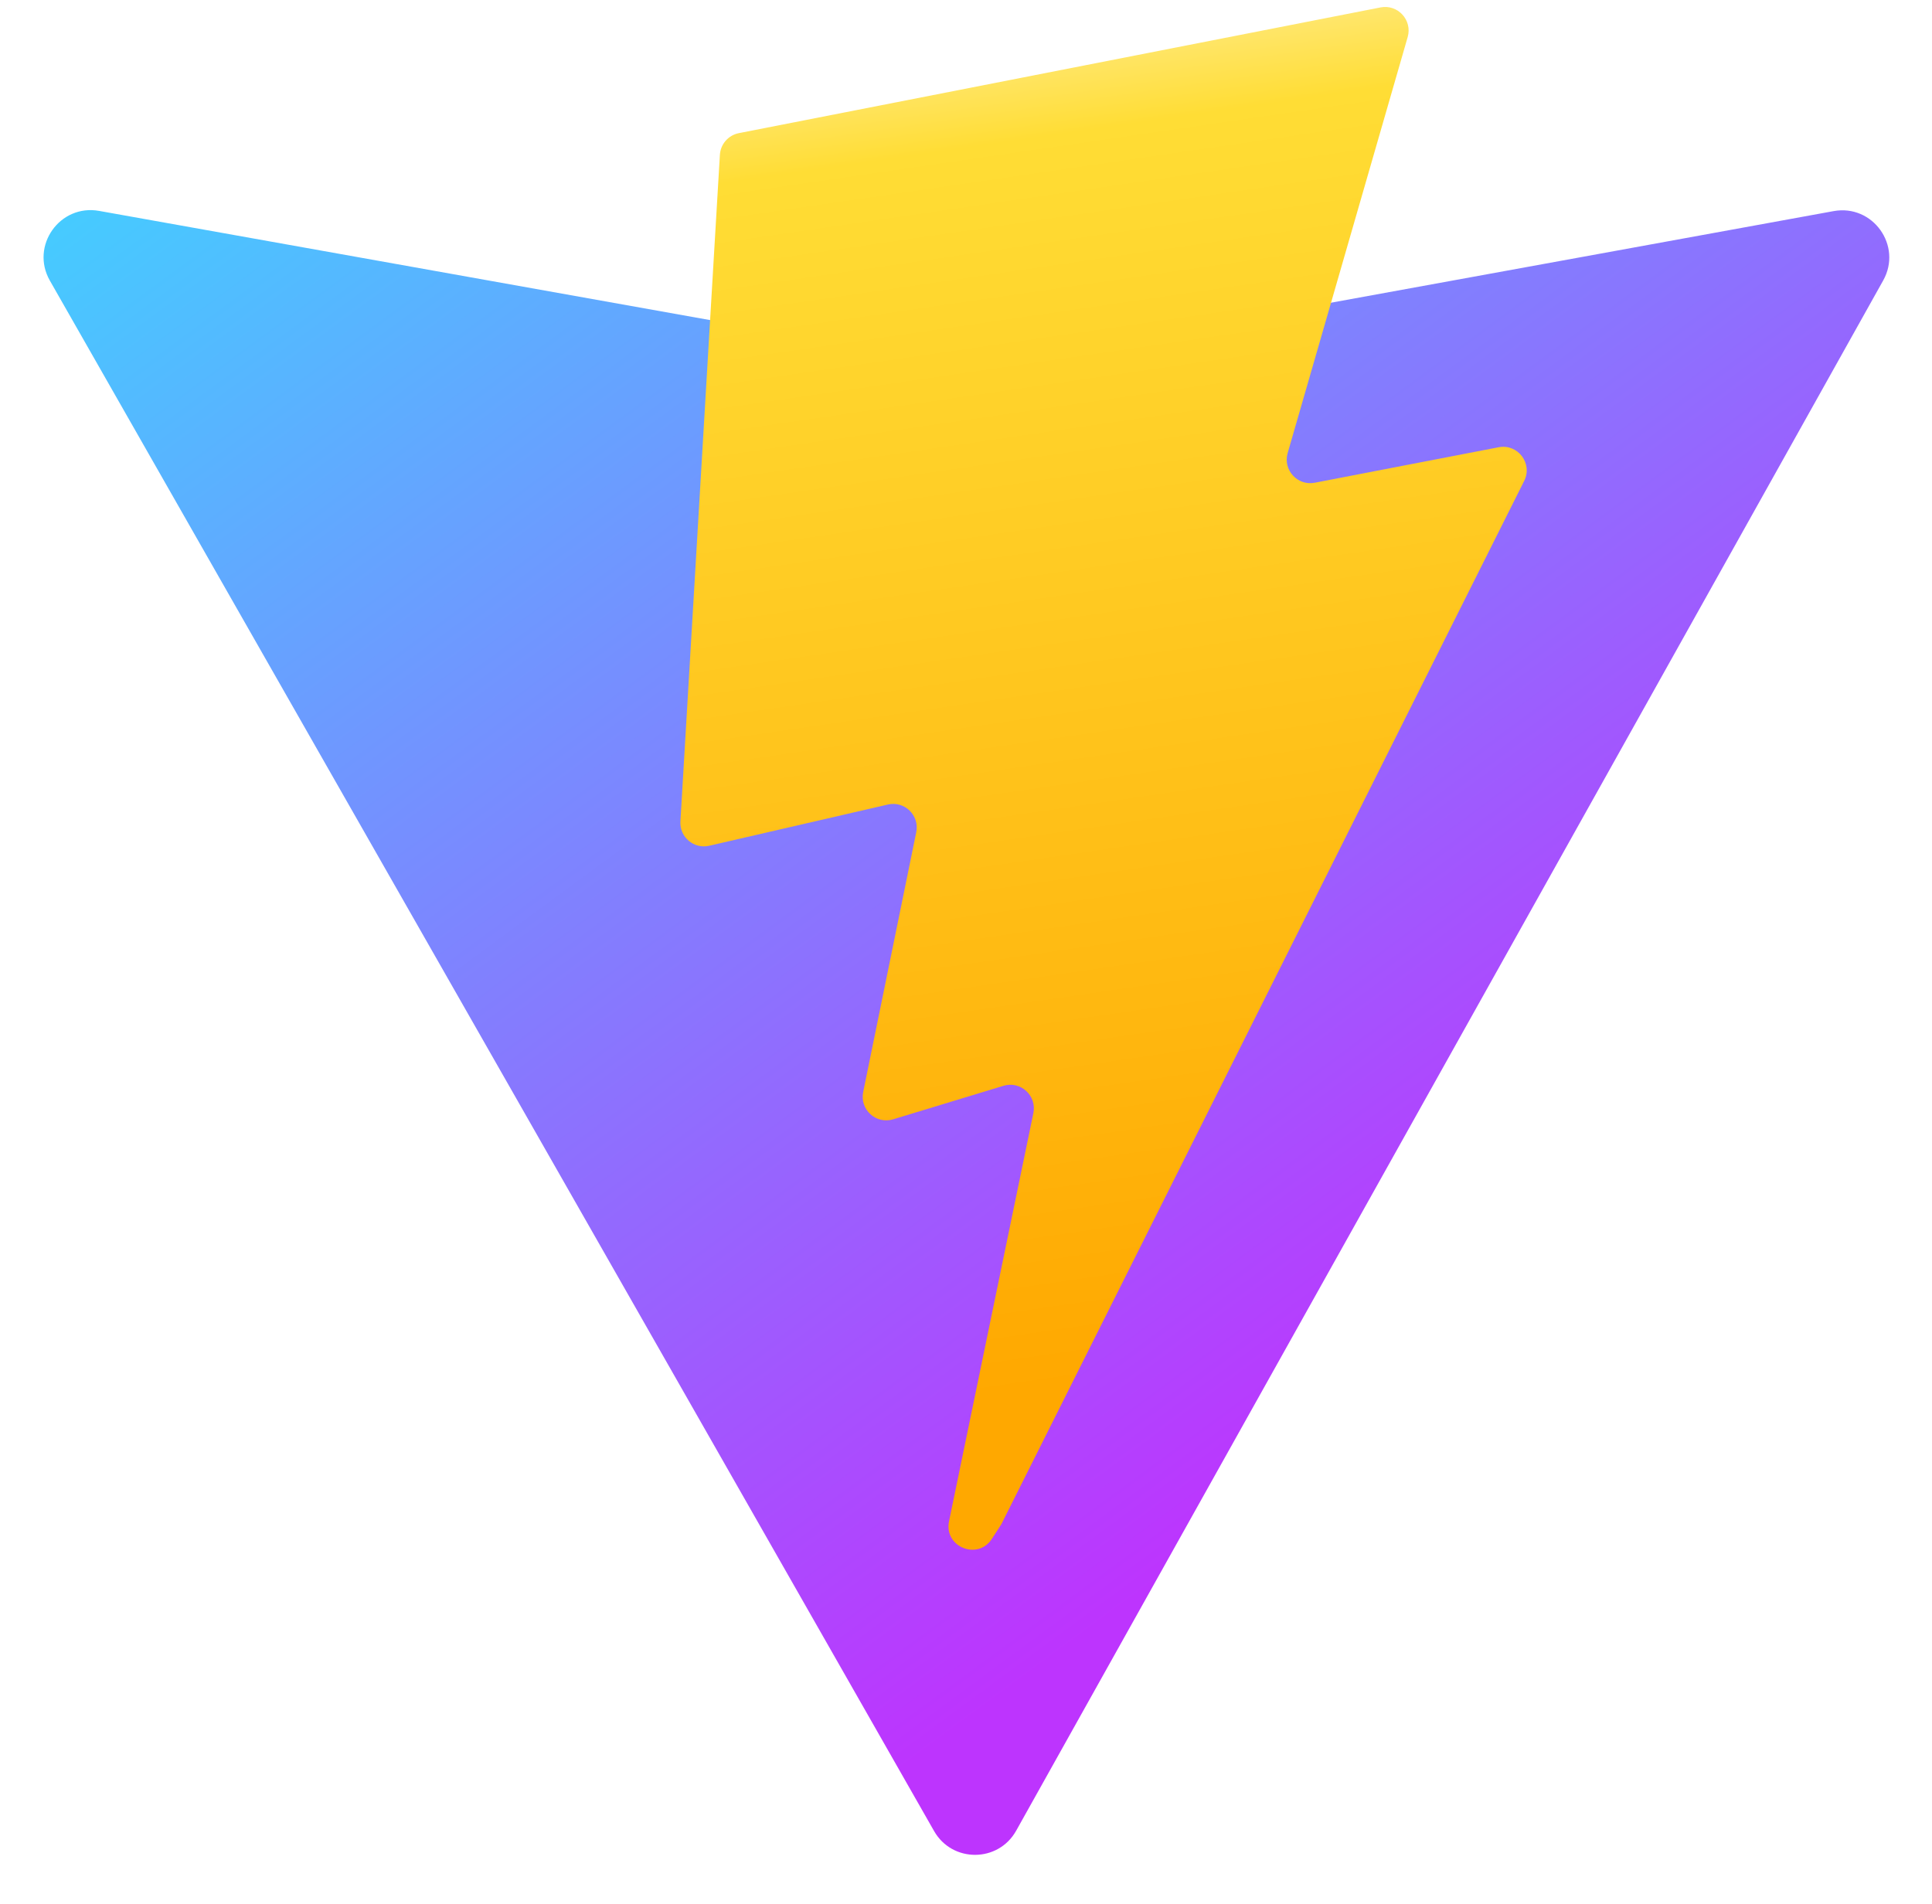
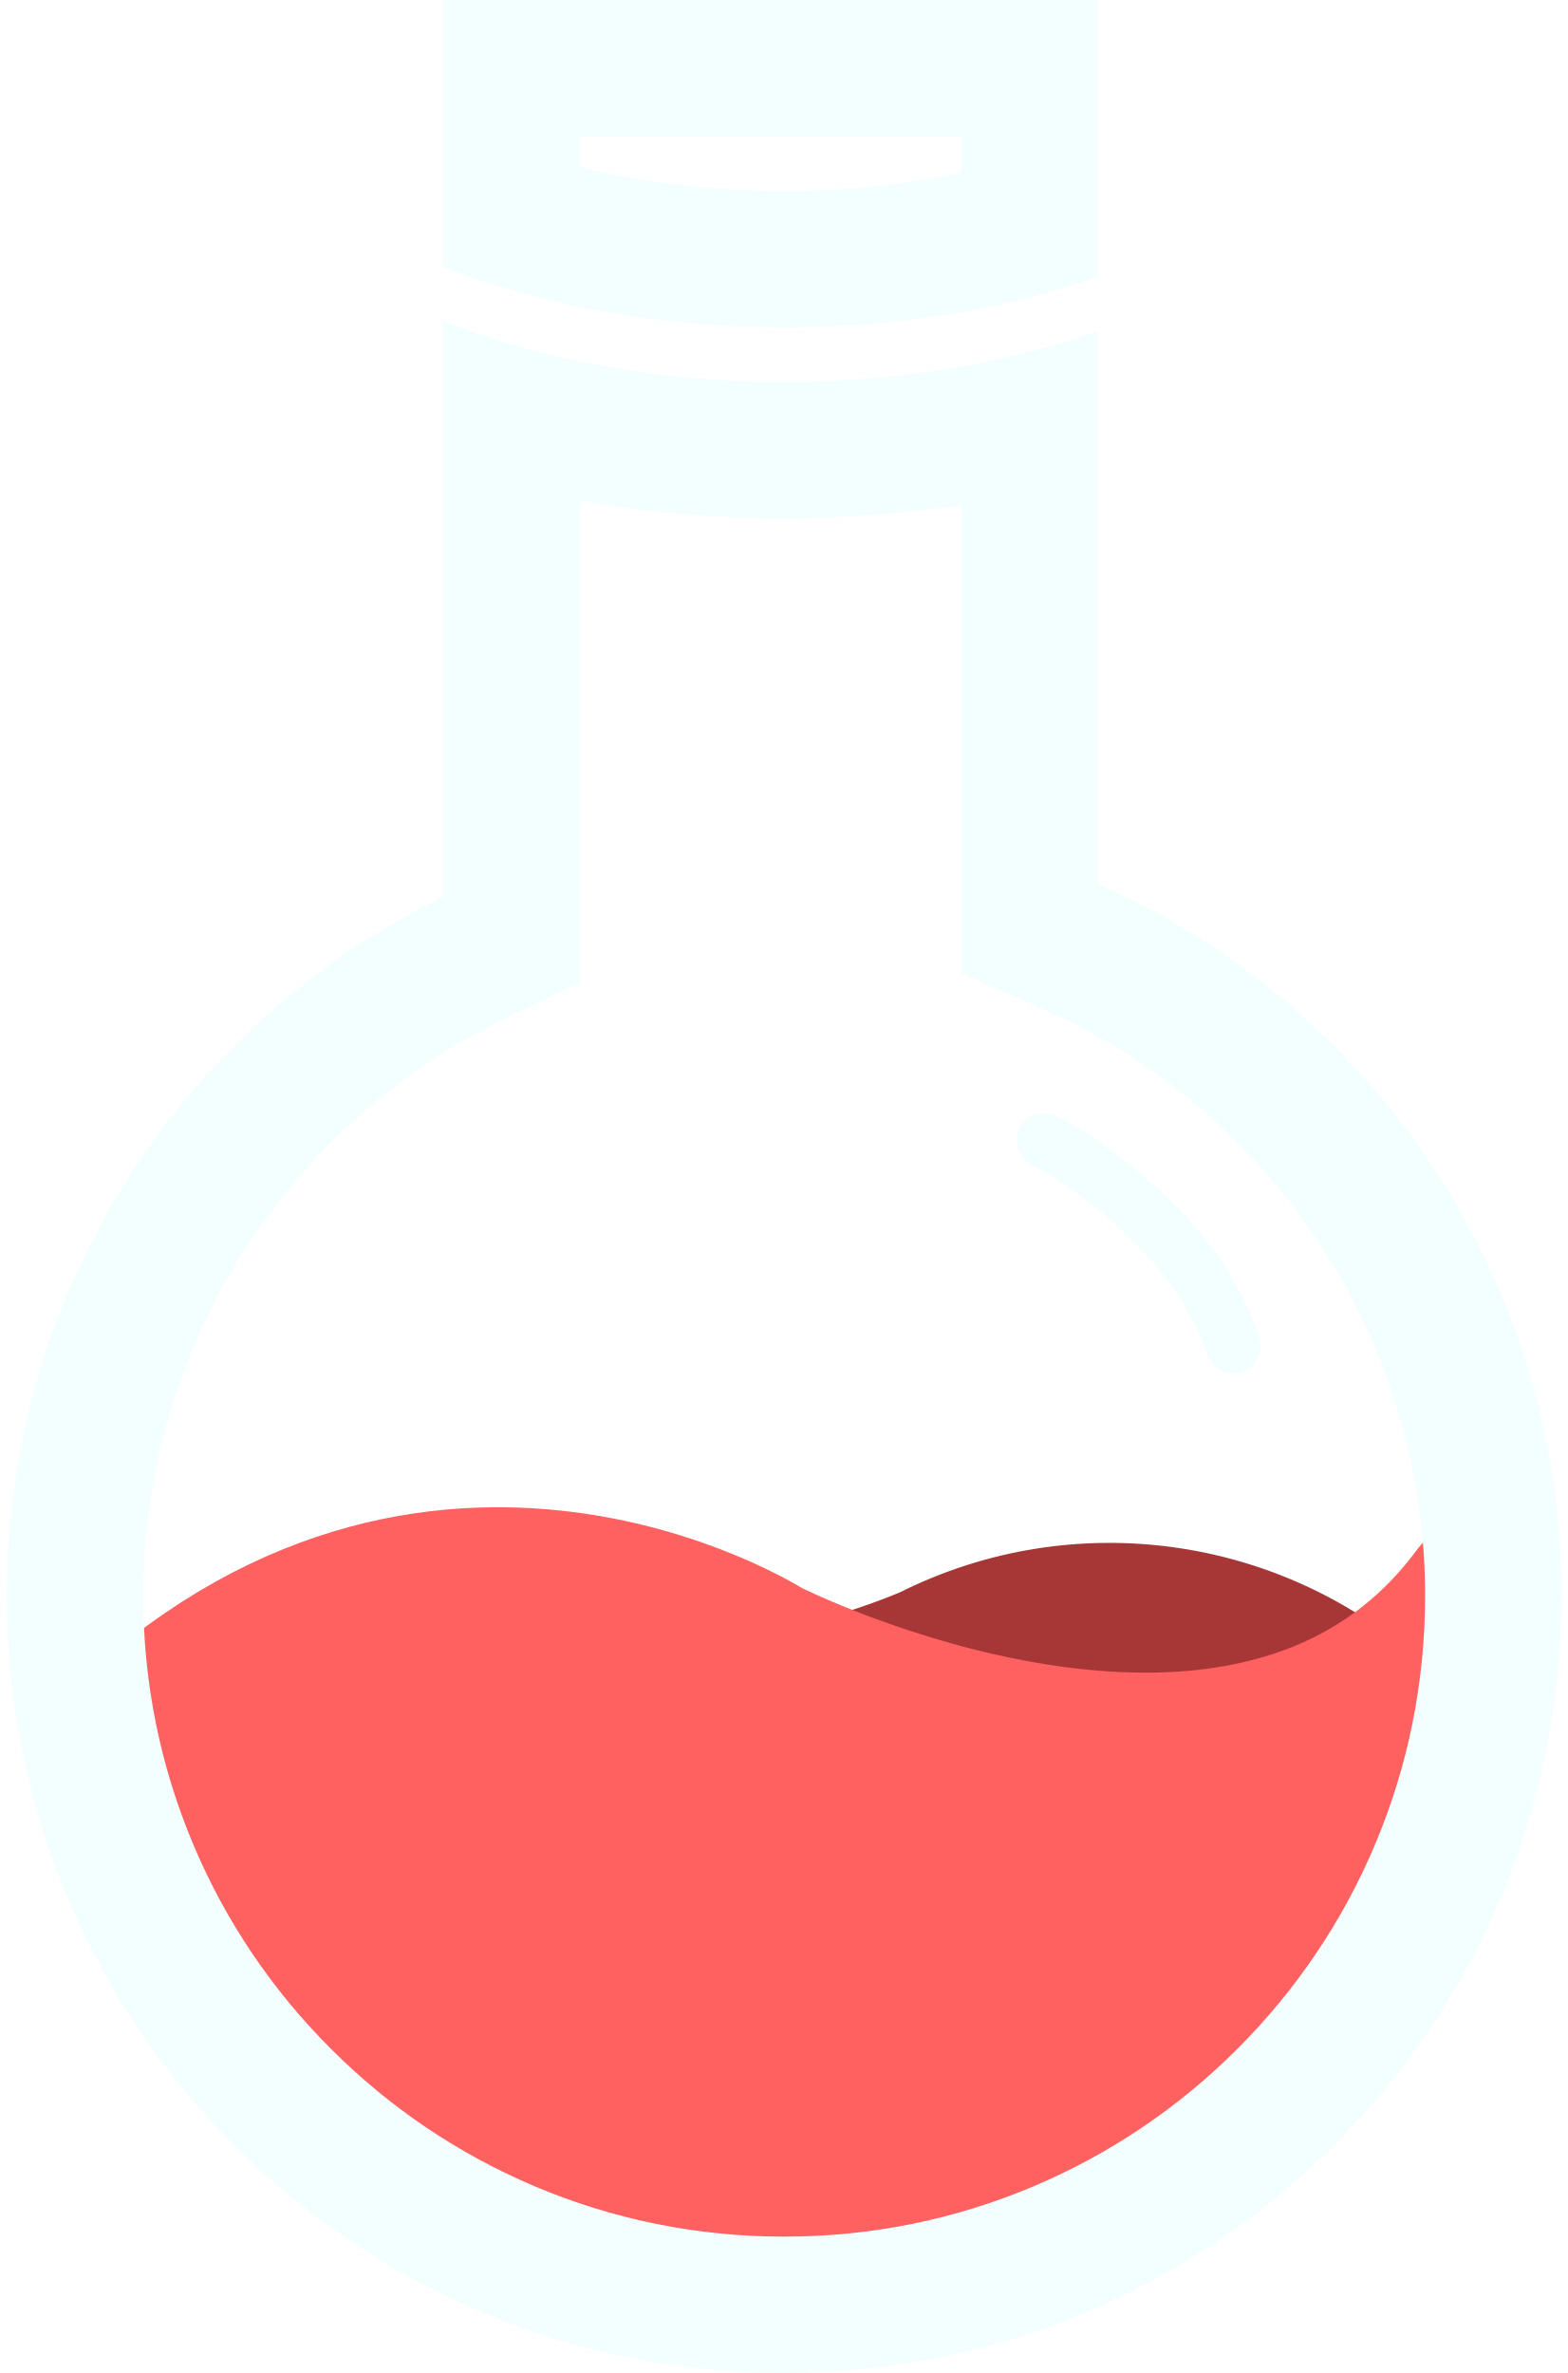
- <svg xmlns="http://www.w3.org/2000/svg" width="410" height="404" viewBox="0 0 410 404" fill="none">
-   <path d="M399.641 59.525L215.643 388.545C211.844 395.338 202.084 395.378 198.228 388.618L10.582 59.556C6.381 52.19 12.68 43.267 21.028 44.759L205.223 77.682C206.398 77.892 207.601 77.89 208.776 77.676L389.119 44.806C397.439 43.289 403.768 52.143 399.641 59.525Z" fill="url(#paint0_linear)" />
-   <path d="M292.965 1.574L156.801 28.255C154.563 28.694 152.906 30.59 152.771 32.866L144.395 174.33C144.198 177.662 147.258 180.248 150.51 179.498L188.42 170.749C191.967 169.931 195.172 173.055 194.443 176.622L183.18 231.775C182.422 235.487 185.907 238.661 189.532 237.56L212.947 230.446C216.577 229.344 220.065 232.527 219.297 236.242L201.398 322.875C200.278 328.294 207.486 331.249 210.492 326.603L212.5 323.5L323.454 102.072C325.312 98.365 322.108 94.137 318.036 94.923L279.014 102.454C275.347 103.161 272.227 99.746 273.262 96.158L298.731 7.867C299.767 4.273 296.636 0.855 292.965 1.574Z" fill="url(#paint1_linear)" />
-   <defs>
-     <linearGradient id="paint0_linear" x1="6" y1="33" x2="235" y2="344" gradientUnits="userSpaceOnUse">
-       <stop stop-color="#41D1FF" />
-       <stop offset="1" stop-color="#BD34FE" />
-     </linearGradient>
-     <linearGradient id="paint1_linear" x1="194.651" y1="8.818" x2="236.076" y2="292.989" gradientUnits="userSpaceOnUse">
-       <stop stop-color="#FFEA83" />
-       <stop offset="0.083" stop-color="#FFDD35" />
-       <stop offset="1" stop-color="#FFA800" />
-     </linearGradient>
-   </defs>
+ <svg xmlns="http://www.w3.org/2000/svg" width="57.463" height="87.001" viewBox="0 0 57.463 87.001">
+   <g id="Grupo_12" data-name="Grupo 12" transform="translate(298.251 -956)">
+     <g id="Grupo_11" data-name="Grupo 11">
+       <path id="Trazado_17" data-name="Trazado 17" d="M231.5,778.99a14.7,14.7,0,0,0-16.767-2.477s-11.99,5.35-17.515-1.27" transform="translate(-478.932 240.133)" fill="none" stroke="#a73636" stroke-linecap="round" stroke-linejoin="bevel" stroke-width="5" />
+       <path id="Trazado_18" data-name="Trazado 18" d="M197.215,781.711c11.879-12.3,24.667-4.134,24.667-4.134s17.639,8.927,25.766-2.118" transform="translate(-491.932 238.84)" fill="none" stroke="#ff6060" stroke-linecap="round" stroke-linejoin="bevel" stroke-width="5" />
+       <path id="Trazado_19" data-name="Trazado 19" d="M359.595,834.488l-.886-5.237,6.607-4.673,9.1-.886,12.005,3.3,11.683,1.128,8.782-1.692.886,3.626-3.465,6.768-6.2,6.607-7.977,4.27-15.712.725-6.446-3.626-5.64-5.157Z" transform="translate(-652.216 191)" fill="#ff6060" />
+       <g id="Grupo_10" data-name="Grupo 10" transform="translate(-652 191)">
+         <g id="Unión_1" data-name="Unión 1" transform="translate(348 776.765)" fill="none">
+           <path d="M6,46.735a28.5,28.5,0,0,1,16-25.62V0A34.05,34.05,0,0,0,34.5,2.236,34.868,34.868,0,0,0,46,.376V20.65A28.5,28.5,0,1,1,6,46.735Z" stroke="none" />
+           <path d="M 34.5 70.236 C 37.674 70.236 40.751 69.615 43.645 68.391 C 46.443 67.207 48.957 65.512 51.117 63.352 C 53.277 61.192 54.972 58.679 56.155 55.881 C 57.379 52.987 58 49.91 58 46.735 C 58 42.09 56.648 37.6 54.09 33.75 C 51.591 29.99 48.095 27.041 43.98 25.224 L 41 23.908 L 41 20.65 L 41 6.743 C 38.89 7.069 36.706 7.236 34.5 7.236 C 31.932 7.236 29.41 7.012 27 6.578 L 27 21.115 L 27 24.237 L 24.195 25.607 C 20.297 27.513 17.001 30.459 14.664 34.128 C 12.267 37.889 11 42.249 11 46.735 C 11 49.91 11.621 52.987 12.845 55.881 C 14.028 58.679 15.723 61.193 17.883 63.352 C 20.043 65.512 22.556 67.207 25.354 68.391 C 28.248 69.615 31.325 70.236 34.5 70.236 M 34.5 75.236 C 18.76 75.236 6 62.475 6 46.735 C 6 35.479 12.525 25.747 22 21.115 L 22 -5.067661732027773e-06 C 25.66 1.463 29.982 2.236 34.5 2.236 C 38.588 2.236 42.565 1.593 46 0.376 L 46 20.65 C 56.011 25.071 63 35.088 63 46.735 C 63 62.475 50.24 75.236 34.5 75.236 Z" stroke="none" fill="#f2fffe" />
+         </g>
+         <g id="Intersección_1" data-name="Intersección 1" transform="translate(361 753)" fill="none">
+           <path d="M9,21.765V12H33V22.141A34.789,34.789,0,0,1,21.5,24,34.1,34.1,0,0,1,9,21.765Z" stroke="none" />
+           <path d="M 21.5 19 C 23.75 19 25.949 18.779 28 18.351 L 28 17 L 14 17 L 14 18.126 C 16.322 18.702 18.864 19 21.5 19 M 21.5 24 C 16.838 24 12.522 23.172 9 21.765 L 9 12 L 33 12 L 33 22.141 C 29.674 23.319 25.73 24 21.5 24 Z" stroke="none" fill="#f2fffe" />
+         </g>
+       </g>
+     </g>
+     <path id="Trazado_20" data-name="Trazado 20" d="M393.032,805.805s5.4,2.787,6.929,7.541" transform="translate(-653 192)" fill="none" stroke="#f2fffe" stroke-linecap="round" stroke-width="2" />
+   </g>
</svg>
